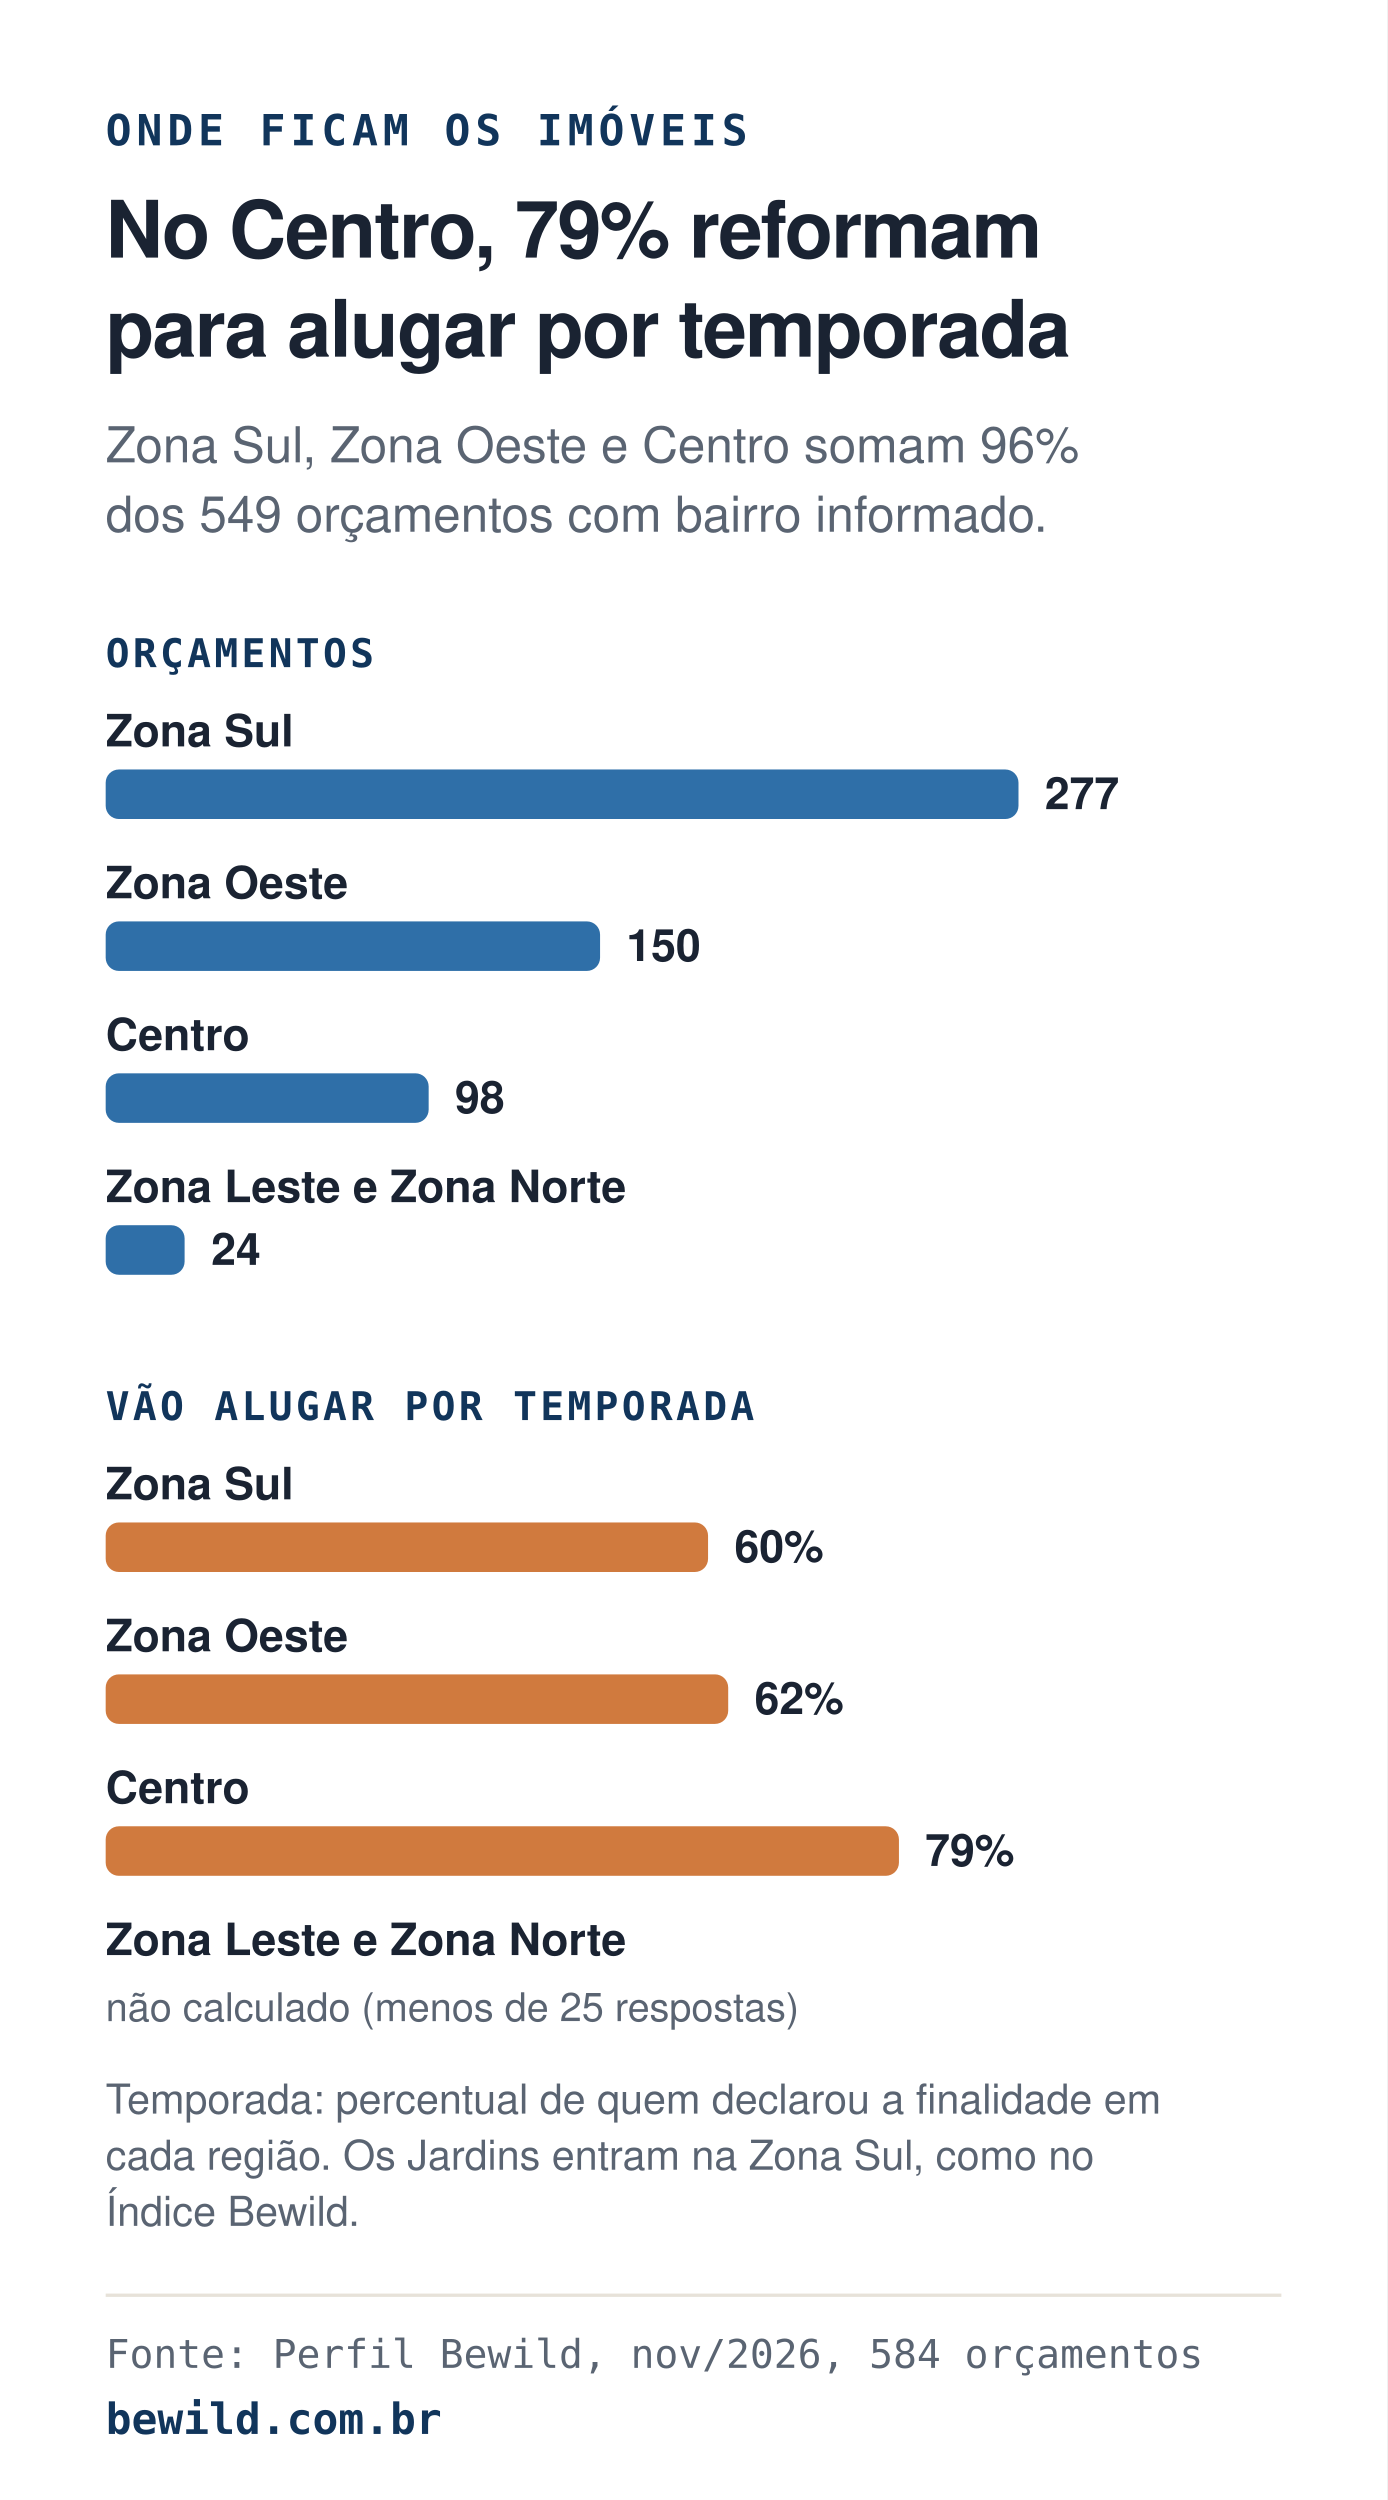
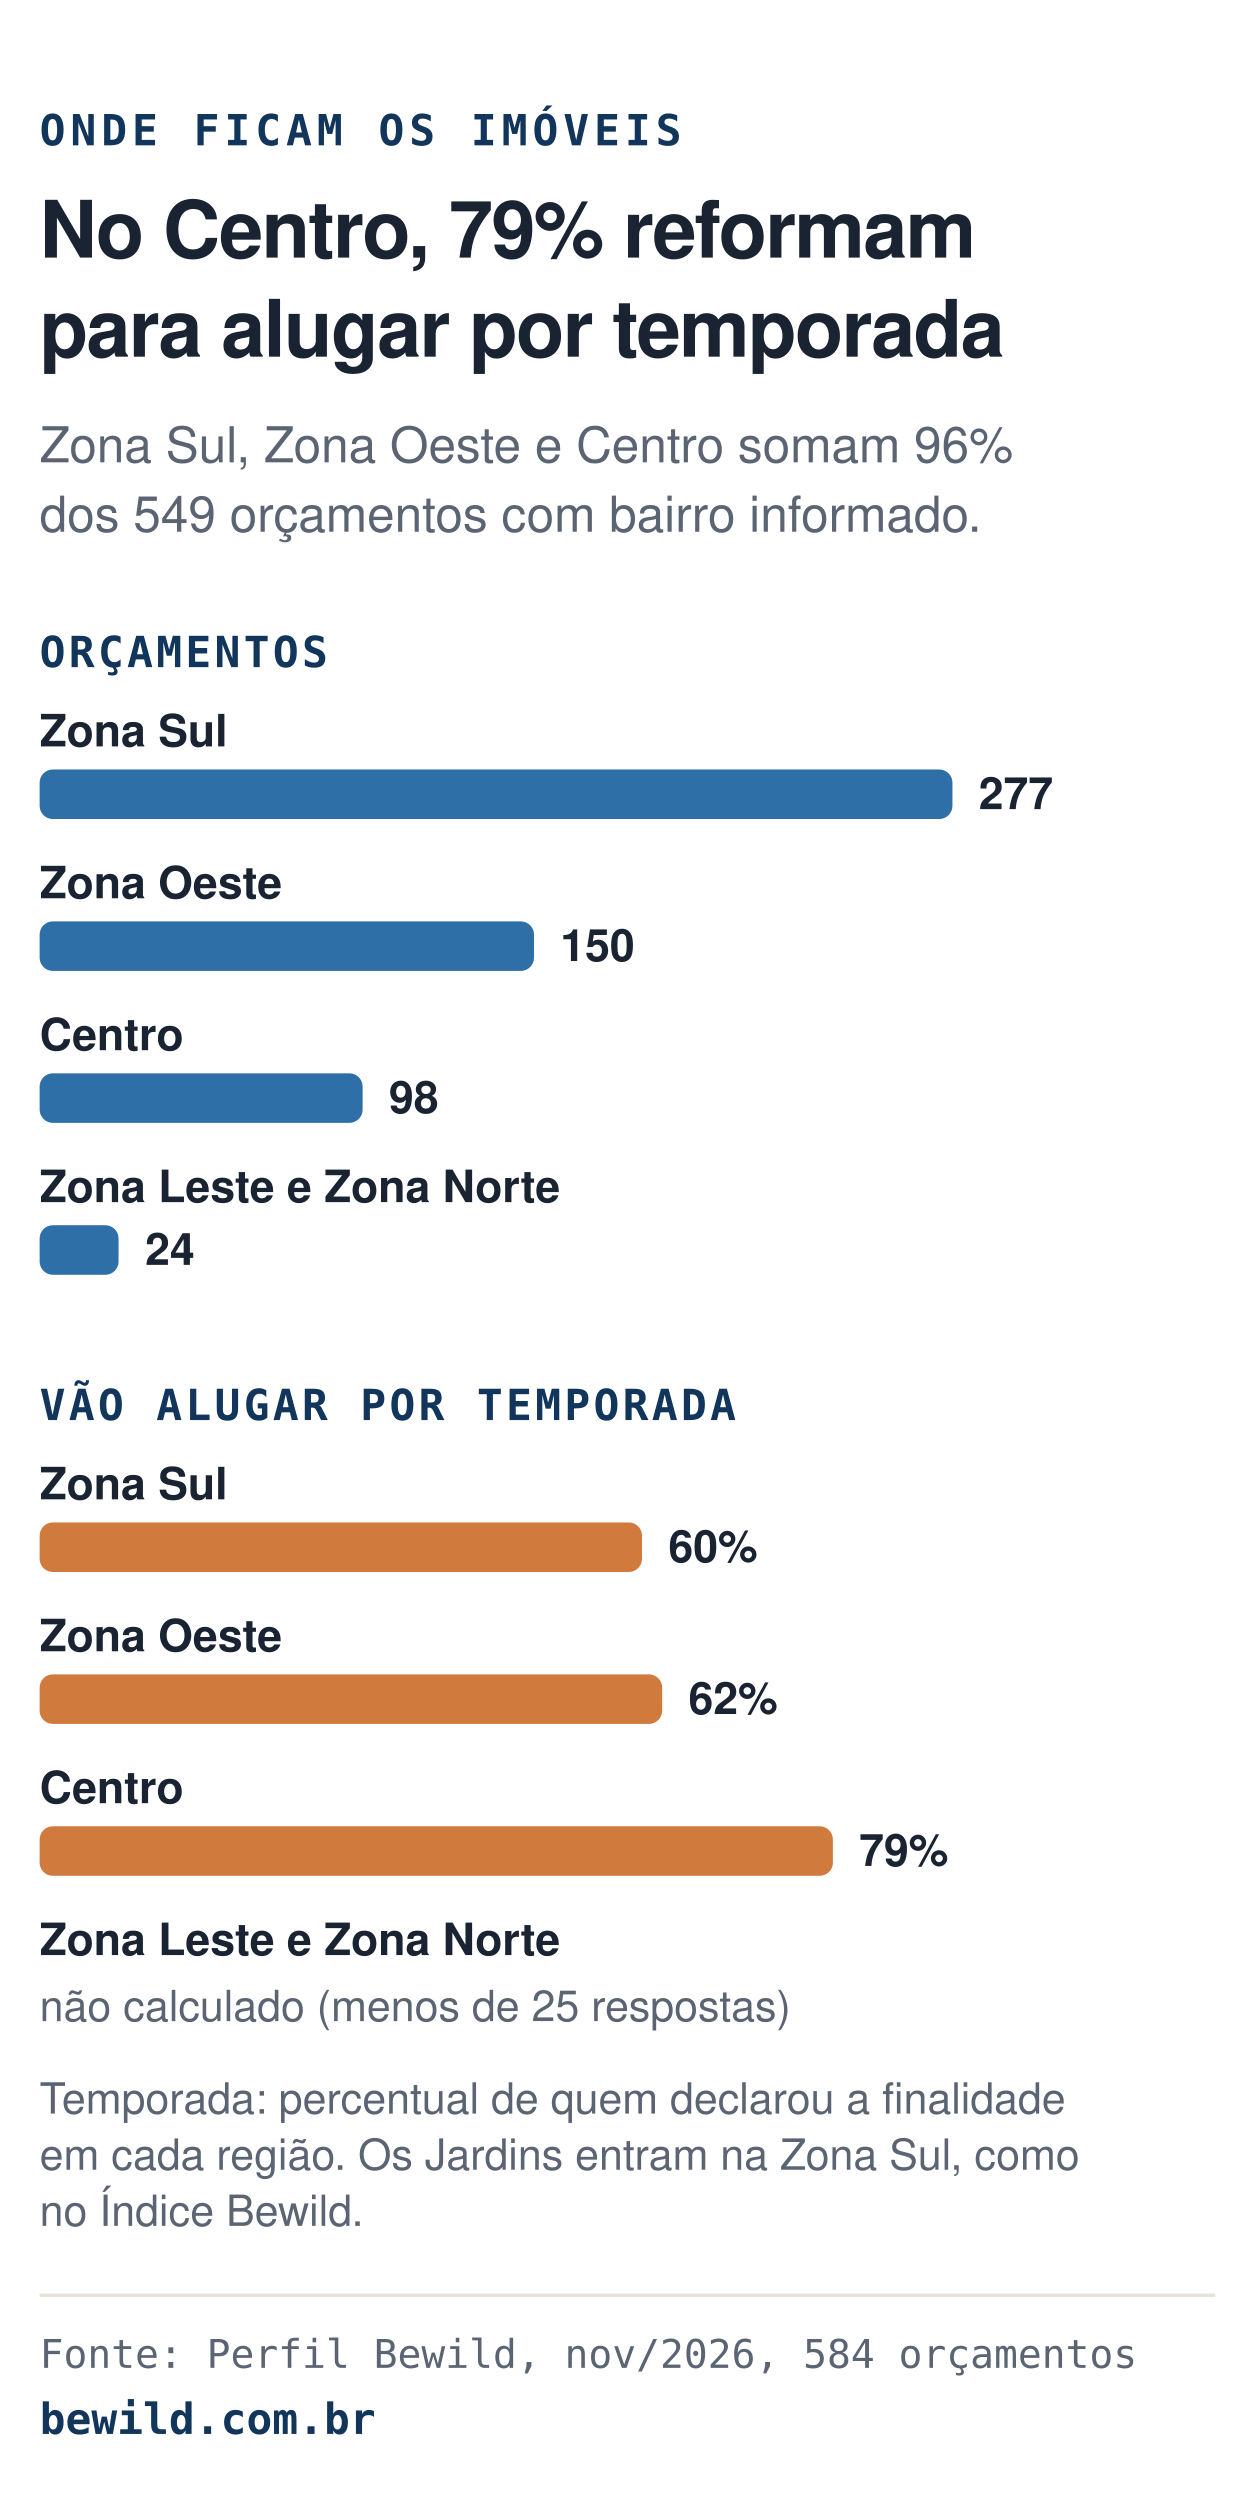
- <svg xmlns="http://www.w3.org/2000/svg" viewBox="0 0 420 757" width="420" height="757" role="img" aria-labelledby="t d">
+ <svg xmlns="http://www.w3.org/2000/svg" viewBox="20 0 380 757" width="380" height="757" role="img" aria-labelledby="t d">
  <style>.s{font-family:Manrope, 'Helvetica Neue', Helvetica, Arial, sans-serif}.m{font-family:'JetBrains Mono', Menlo, Consolas, monospace}</style>
  <rect width="420" height="757" fill="#FFFFFF" />
  <text x="32" y="44" class="m" font-size="13" font-weight="700" fill="#11355B" letter-spacing="1.5">ONDE FICAM OS IMÓVEIS</text>
  <text x="32" y="78" class="s" font-size="24" font-weight="700" fill="#1A2332" letter-spacing="-0.5">No Centro, 79% reformam</text>
  <text x="32" y="108" class="s" font-size="24" font-weight="700" fill="#1A2332" letter-spacing="-0.5">para alugar por temporada</text>
  <text x="32" y="140" class="s" font-size="15" fill="#5A6472">Zona Sul, Zona Oeste e Centro somam 96%</text>
  <text x="32" y="161" class="s" font-size="15" fill="#5A6472">dos 549 orçamentos com bairro informado.</text>
-   <text x="32" y="202" class="m" font-size="12" font-weight="700" fill="#11355B" letter-spacing="1">ORÇAMENTOS</text>
+   <text x="32" y="202" class="m" font-size="13" font-weight="700" fill="#11355B" letter-spacing="1">ORÇAMENTOS</text>
  <text x="32" y="226" class="s" font-size="13.5" font-weight="600" fill="#1A2332">Zona Sul</text>
  <rect x="32.0" y="233.0" width="276.4" height="15.0" rx="4" fill="#2F6FA8" />
  <text x="316.364" y="245" class="s" font-size="13.5" font-weight="700" fill="#1A2332">277</text>
  <text x="32" y="272" class="s" font-size="13.5" font-weight="600" fill="#1A2332">Zona Oeste</text>
  <rect x="32.0" y="279.0" width="149.7" height="15.0" rx="4" fill="#2F6FA8" />
  <text x="189.655" y="291" class="s" font-size="13.5" font-weight="700" fill="#1A2332">150</text>
  <text x="32" y="318" class="s" font-size="13.5" font-weight="600" fill="#1A2332">Centro</text>
  <rect x="32.0" y="325.0" width="97.8" height="15.0" rx="4" fill="#2F6FA8" />
  <text x="137.775" y="337" class="s" font-size="13.5" font-weight="700" fill="#1A2332">98</text>
  <text x="32" y="364" class="s" font-size="13.5" font-weight="600" fill="#1A2332">Zona Leste e Zona Norte</text>
  <rect x="32.0" y="371.0" width="23.9" height="15.0" rx="4" fill="#2F6FA8" />
  <text x="63.945" y="383" class="s" font-size="13.5" font-weight="700" fill="#1A2332">24</text>
-   <text x="32" y="430" class="m" font-size="12" font-weight="700" fill="#11355B" letter-spacing="1">VÃO ALUGAR POR TEMPORADA</text>
+   <text x="32" y="430" class="m" font-size="13" font-weight="700" fill="#11355B" letter-spacing="1">VÃO ALUGAR POR TEMPORADA</text>
  <text x="32" y="454" class="s" font-size="13.5" font-weight="600" fill="#1A2332">Zona Sul</text>
  <rect x="32.0" y="461.0" width="182.4" height="15.0" rx="4" fill="#D07A3E" />
  <text x="222.4" y="473" class="s" font-size="13.5" font-weight="700" fill="#1A2332">60%</text>
  <text x="32" y="500" class="s" font-size="13.5" font-weight="600" fill="#1A2332">Zona Oeste</text>
  <rect x="32.0" y="507.0" width="188.5" height="15.0" rx="4" fill="#D07A3E" />
  <text x="228.48" y="519" class="s" font-size="13.5" font-weight="700" fill="#1A2332">62%</text>
  <text x="32" y="546" class="s" font-size="13.5" font-weight="600" fill="#1A2332">Centro</text>
  <rect x="32.0" y="553.0" width="240.2" height="15.0" rx="4" fill="#D07A3E" />
  <text x="280.16" y="565" class="s" font-size="13.5" font-weight="700" fill="#1A2332">79%</text>
  <text x="32" y="592" class="s" font-size="13.5" font-weight="600" fill="#1A2332">Zona Leste e Zona Norte</text>
-   <text x="32" y="612" class="s" font-size="12" fill="#5A6472">não calculado (menos de 25 respostas)</text>
-   <text x="32" y="640" class="s" font-size="12.5" fill="#5A6472">Temporada: percentual de quem declarou a finalidade em</text>
-   <text x="32" y="657" class="s" font-size="12.5" fill="#5A6472">cada região. Os Jardins entram na Zona Sul, como no</text>
-   <text x="32" y="674" class="s" font-size="12.5" fill="#5A6472">Índice Bewild.</text>
+   <text x="32" y="612" class="s" font-size="13" fill="#5A6472">não calculado (menos de 25 respostas)</text>
+   <text x="32" y="640" class="s" font-size="13" fill="#5A6472">Temporada: percentual de quem declarou a finalidade</text>
+   <text x="32" y="657" class="s" font-size="13" fill="#5A6472">em cada região. Os Jardins entram na Zona Sul, como</text>
+   <text x="32" y="674" class="s" font-size="13" fill="#5A6472">no Índice Bewild.</text>
  <line x1="32.0" y1="695.0" x2="388.0" y2="695.0" stroke="#E7E2D9" stroke-width="1" />
  <text x="32" y="717" class="m" font-size="12" fill="#5A6472">Fonte: Perfil Bewild, nov/2026, 584 orçamentos</text>
  <text x="32" y="737" class="m" font-size="13" font-weight="700" fill="#11355B">bewild.com.br</text>
</svg>
